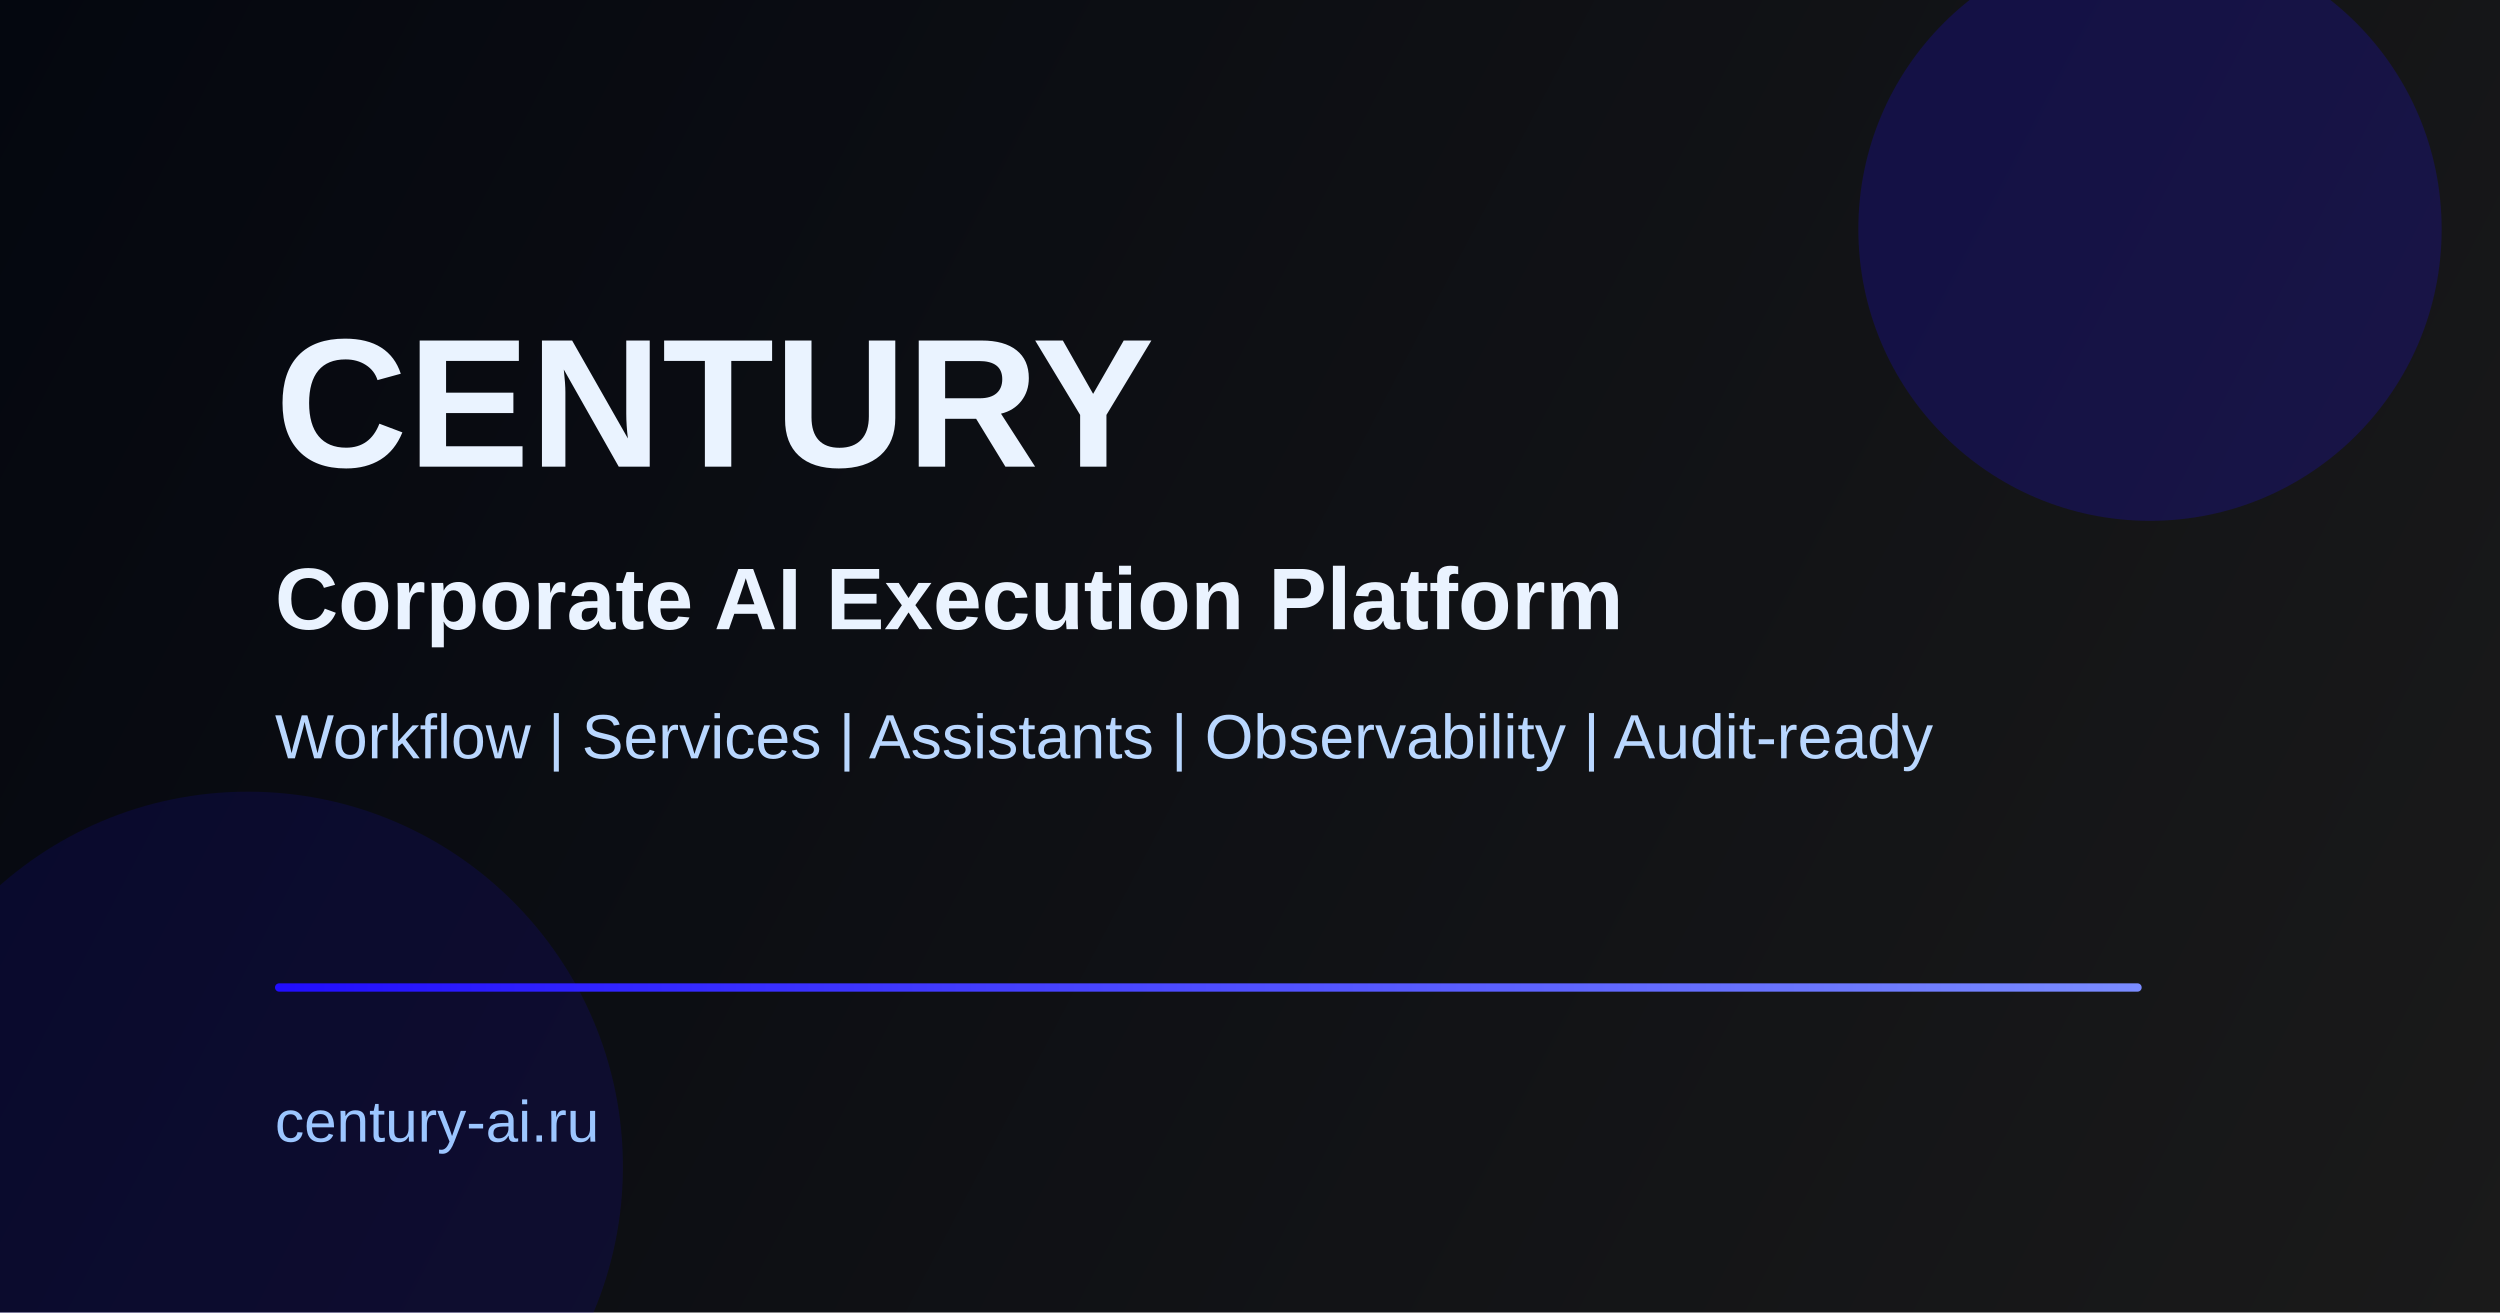
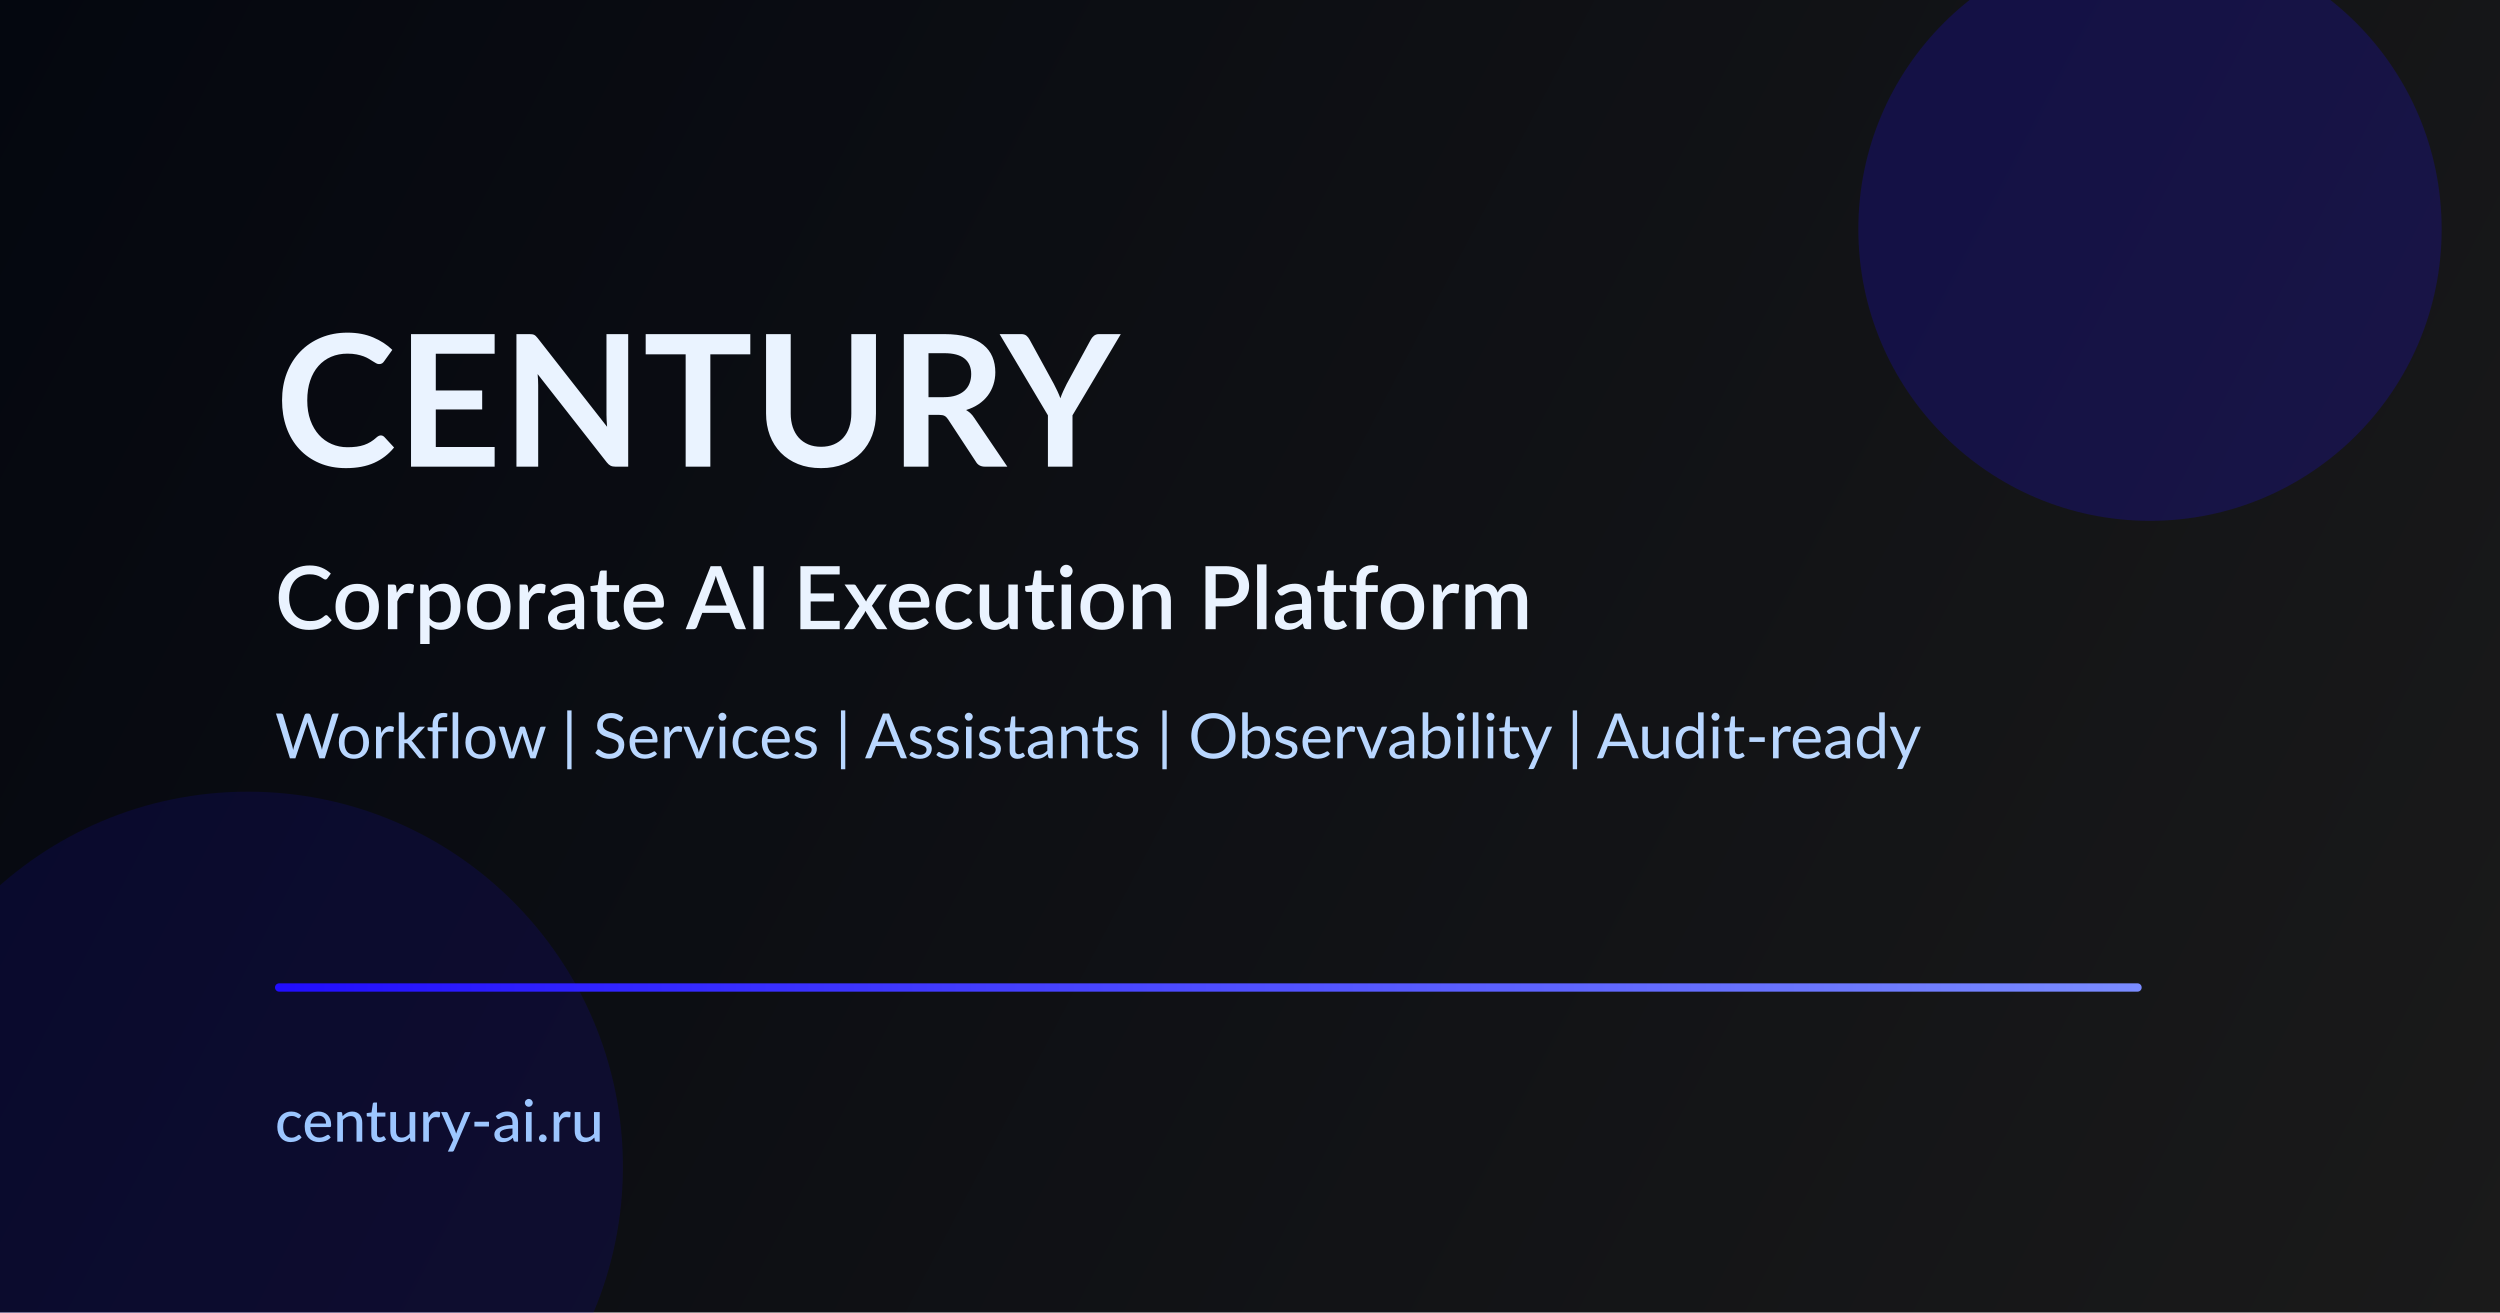
<svg xmlns="http://www.w3.org/2000/svg" width="1200" height="630" viewBox="0 0 1200 630" fill="none">
  <defs>
    <linearGradient id="bg" x1="0" y1="0" x2="1200" y2="630" gradientUnits="userSpaceOnUse">
      <stop offset="0" stop-color="#04070F" />
      <stop offset="1" stop-color="#1A1A1A" />
    </linearGradient>
    <linearGradient id="line" x1="131" y1="469" x2="1027" y2="469" gradientUnits="userSpaceOnUse">
      <stop stop-color="#210DFF" />
      <stop offset="1" stop-color="#7A8CFF" />
    </linearGradient>
  </defs>
  <rect width="1200" height="630" fill="url(#bg)" />
  <circle cx="1032" cy="110" r="140" fill="#210DFF" fill-opacity="0.2" />
  <circle cx="119" cy="560" r="180" fill="#210DFF" fill-opacity="0.12" />
  <rect x="132" y="472" width="896" height="4" rx="2" fill="url(#line)" />
-   <text x="132" y="224" fill="#EAF3FF" font-size="88" font-family="Arial, sans-serif" font-weight="700">CENTURY</text>
-   <text x="132" y="302" fill="#EAF3FF" font-size="42" font-family="Arial, sans-serif" font-weight="600">Corporate AI Execution Platform</text>
-   <text x="132" y="364" fill="#B9D7FF" font-size="30" font-family="Arial, sans-serif" font-weight="400">Workflow | Services | Assistants | Observability | Audit-ready</text>
-   <text x="132" y="548" fill="#9CC6FF" font-size="28" font-family="Arial, sans-serif" font-weight="500">century-ai.ru</text>
+   <text x="132" y="224" fill="#EAF3FF" font-size="88" font-family="'Lato', sans-serif" font-weight="700">CENTURY</text>
+   <text x="132" y="302" fill="#EAF3FF" font-size="42" font-family="'Lato', sans-serif" font-weight="600">Corporate AI Execution Platform</text>
+   <text x="132" y="364" fill="#B9D7FF" font-size="30" font-family="'Lato', sans-serif" font-weight="400">Workflow | Services | Assistants | Observability | Audit-ready</text>
+   <text x="132" y="548" fill="#9CC6FF" font-size="28" font-family="'Lato', sans-serif" font-weight="500">century-ai.ru</text>
</svg>
